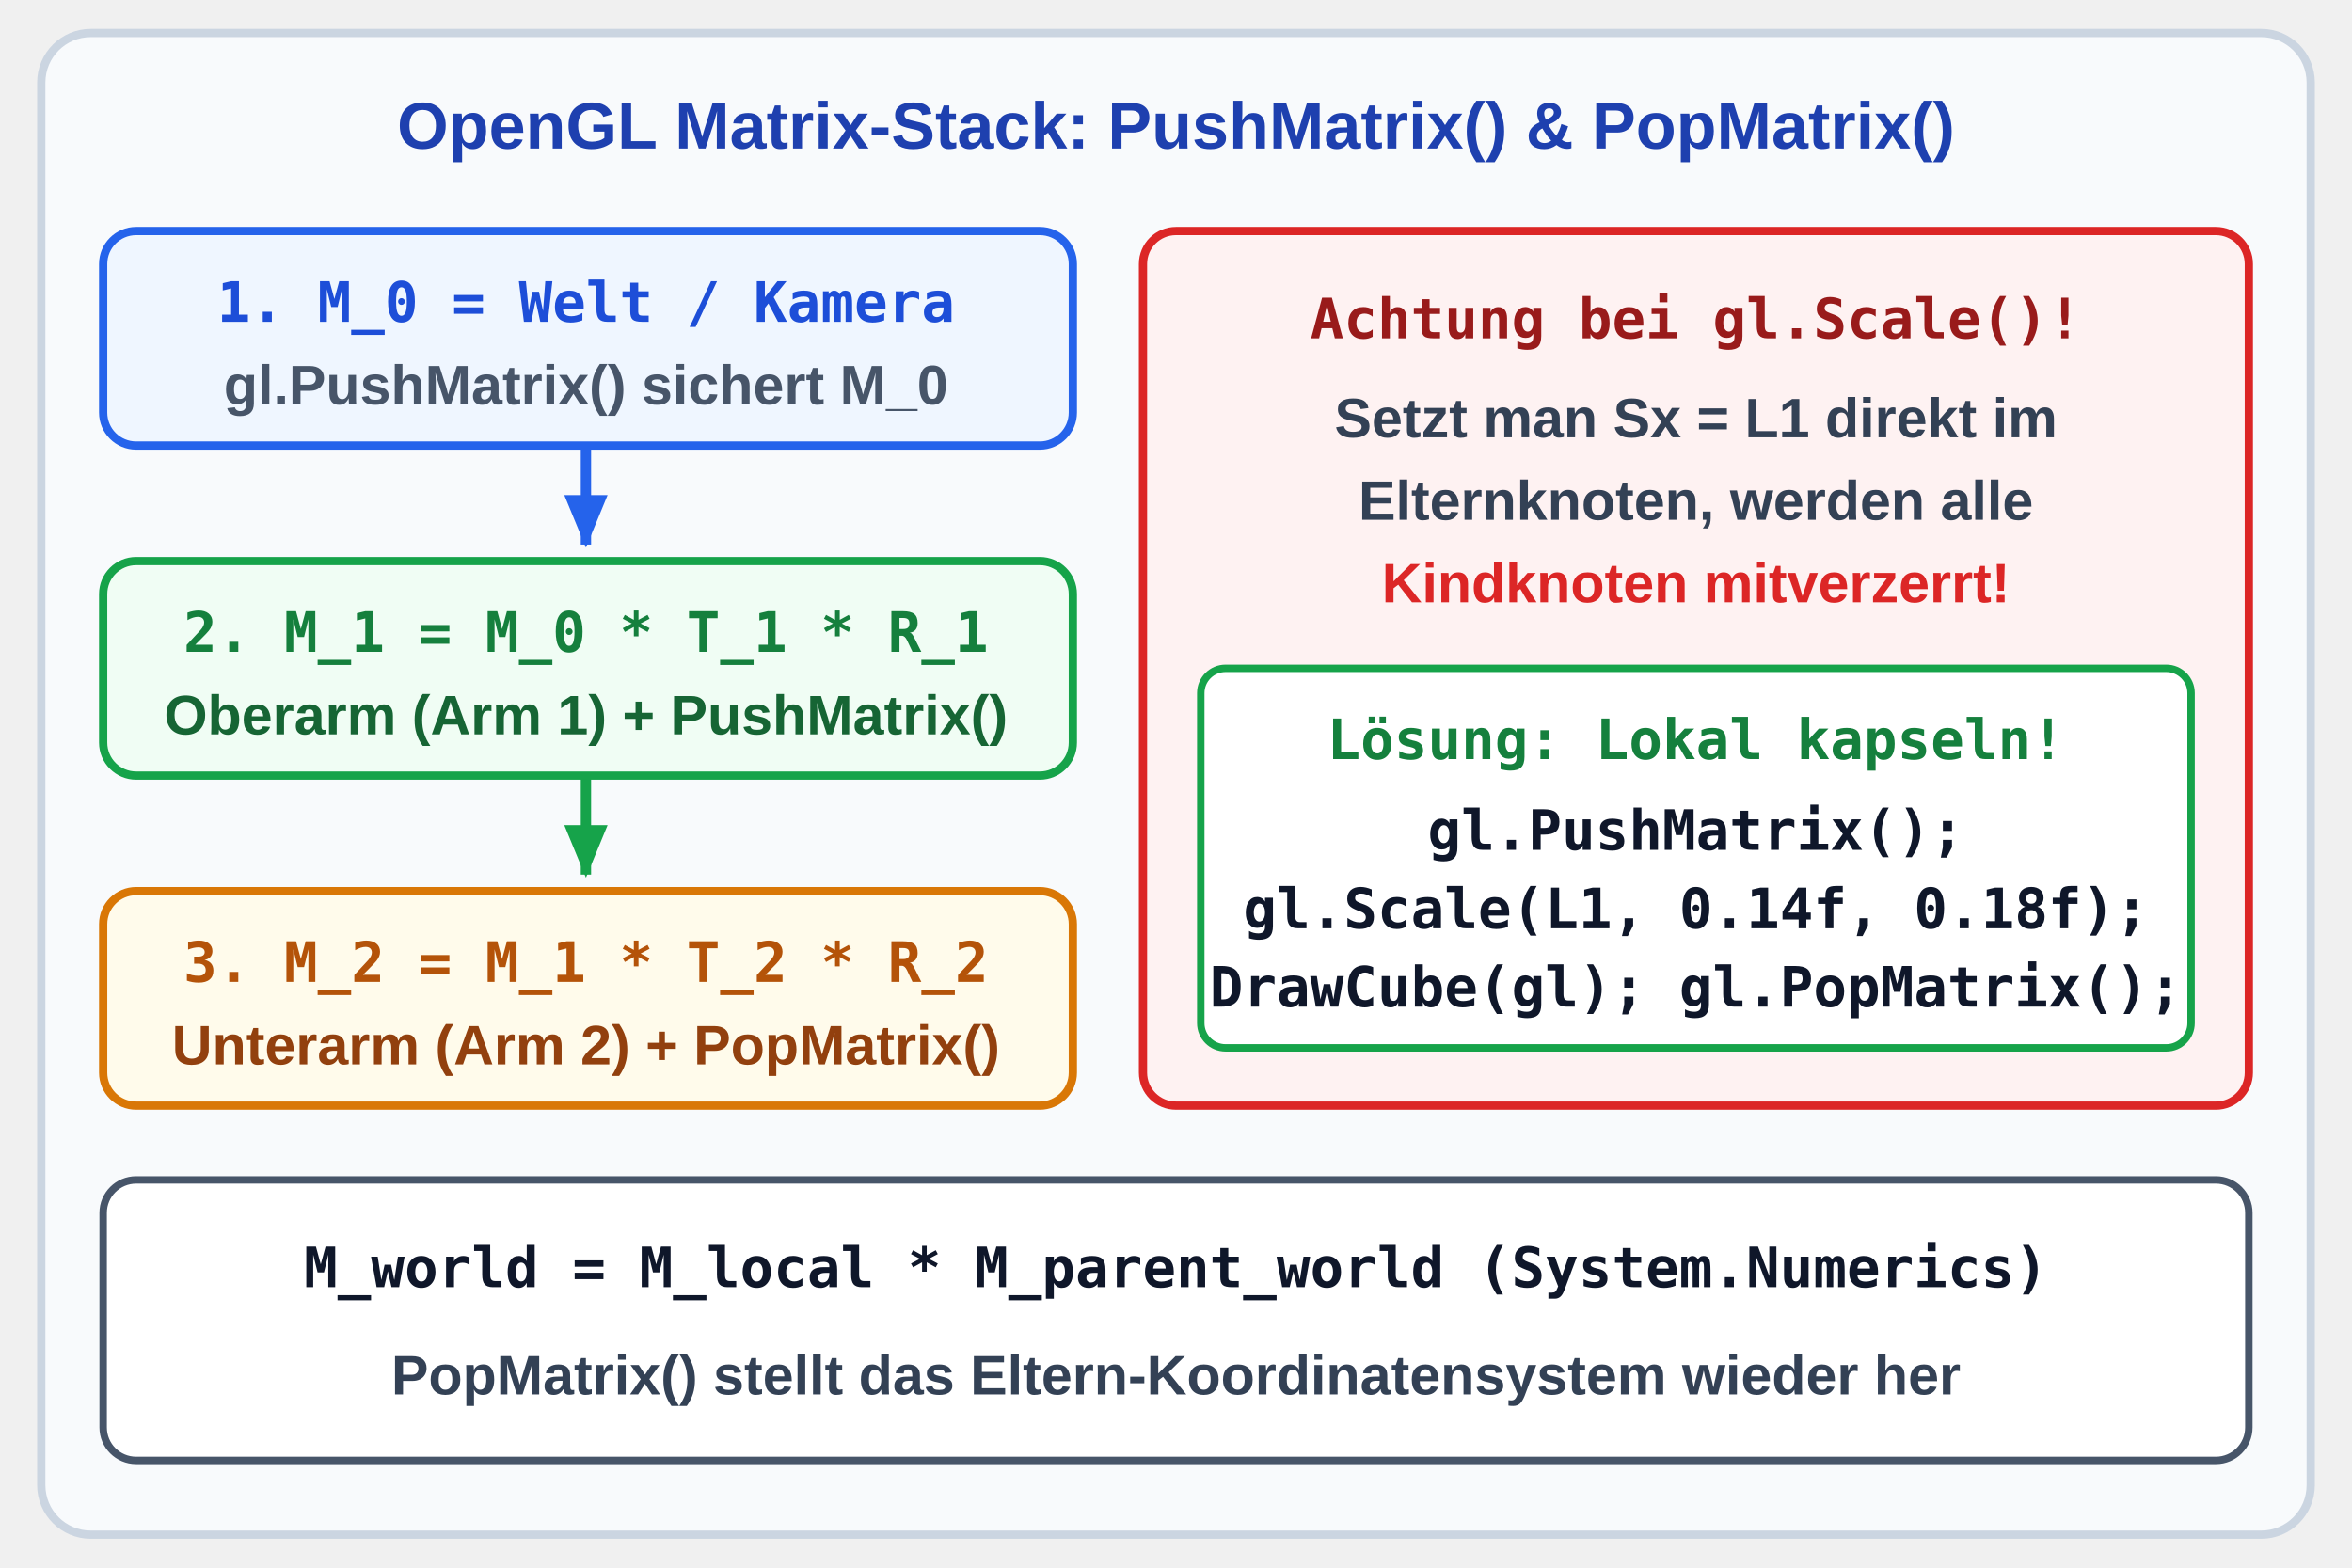
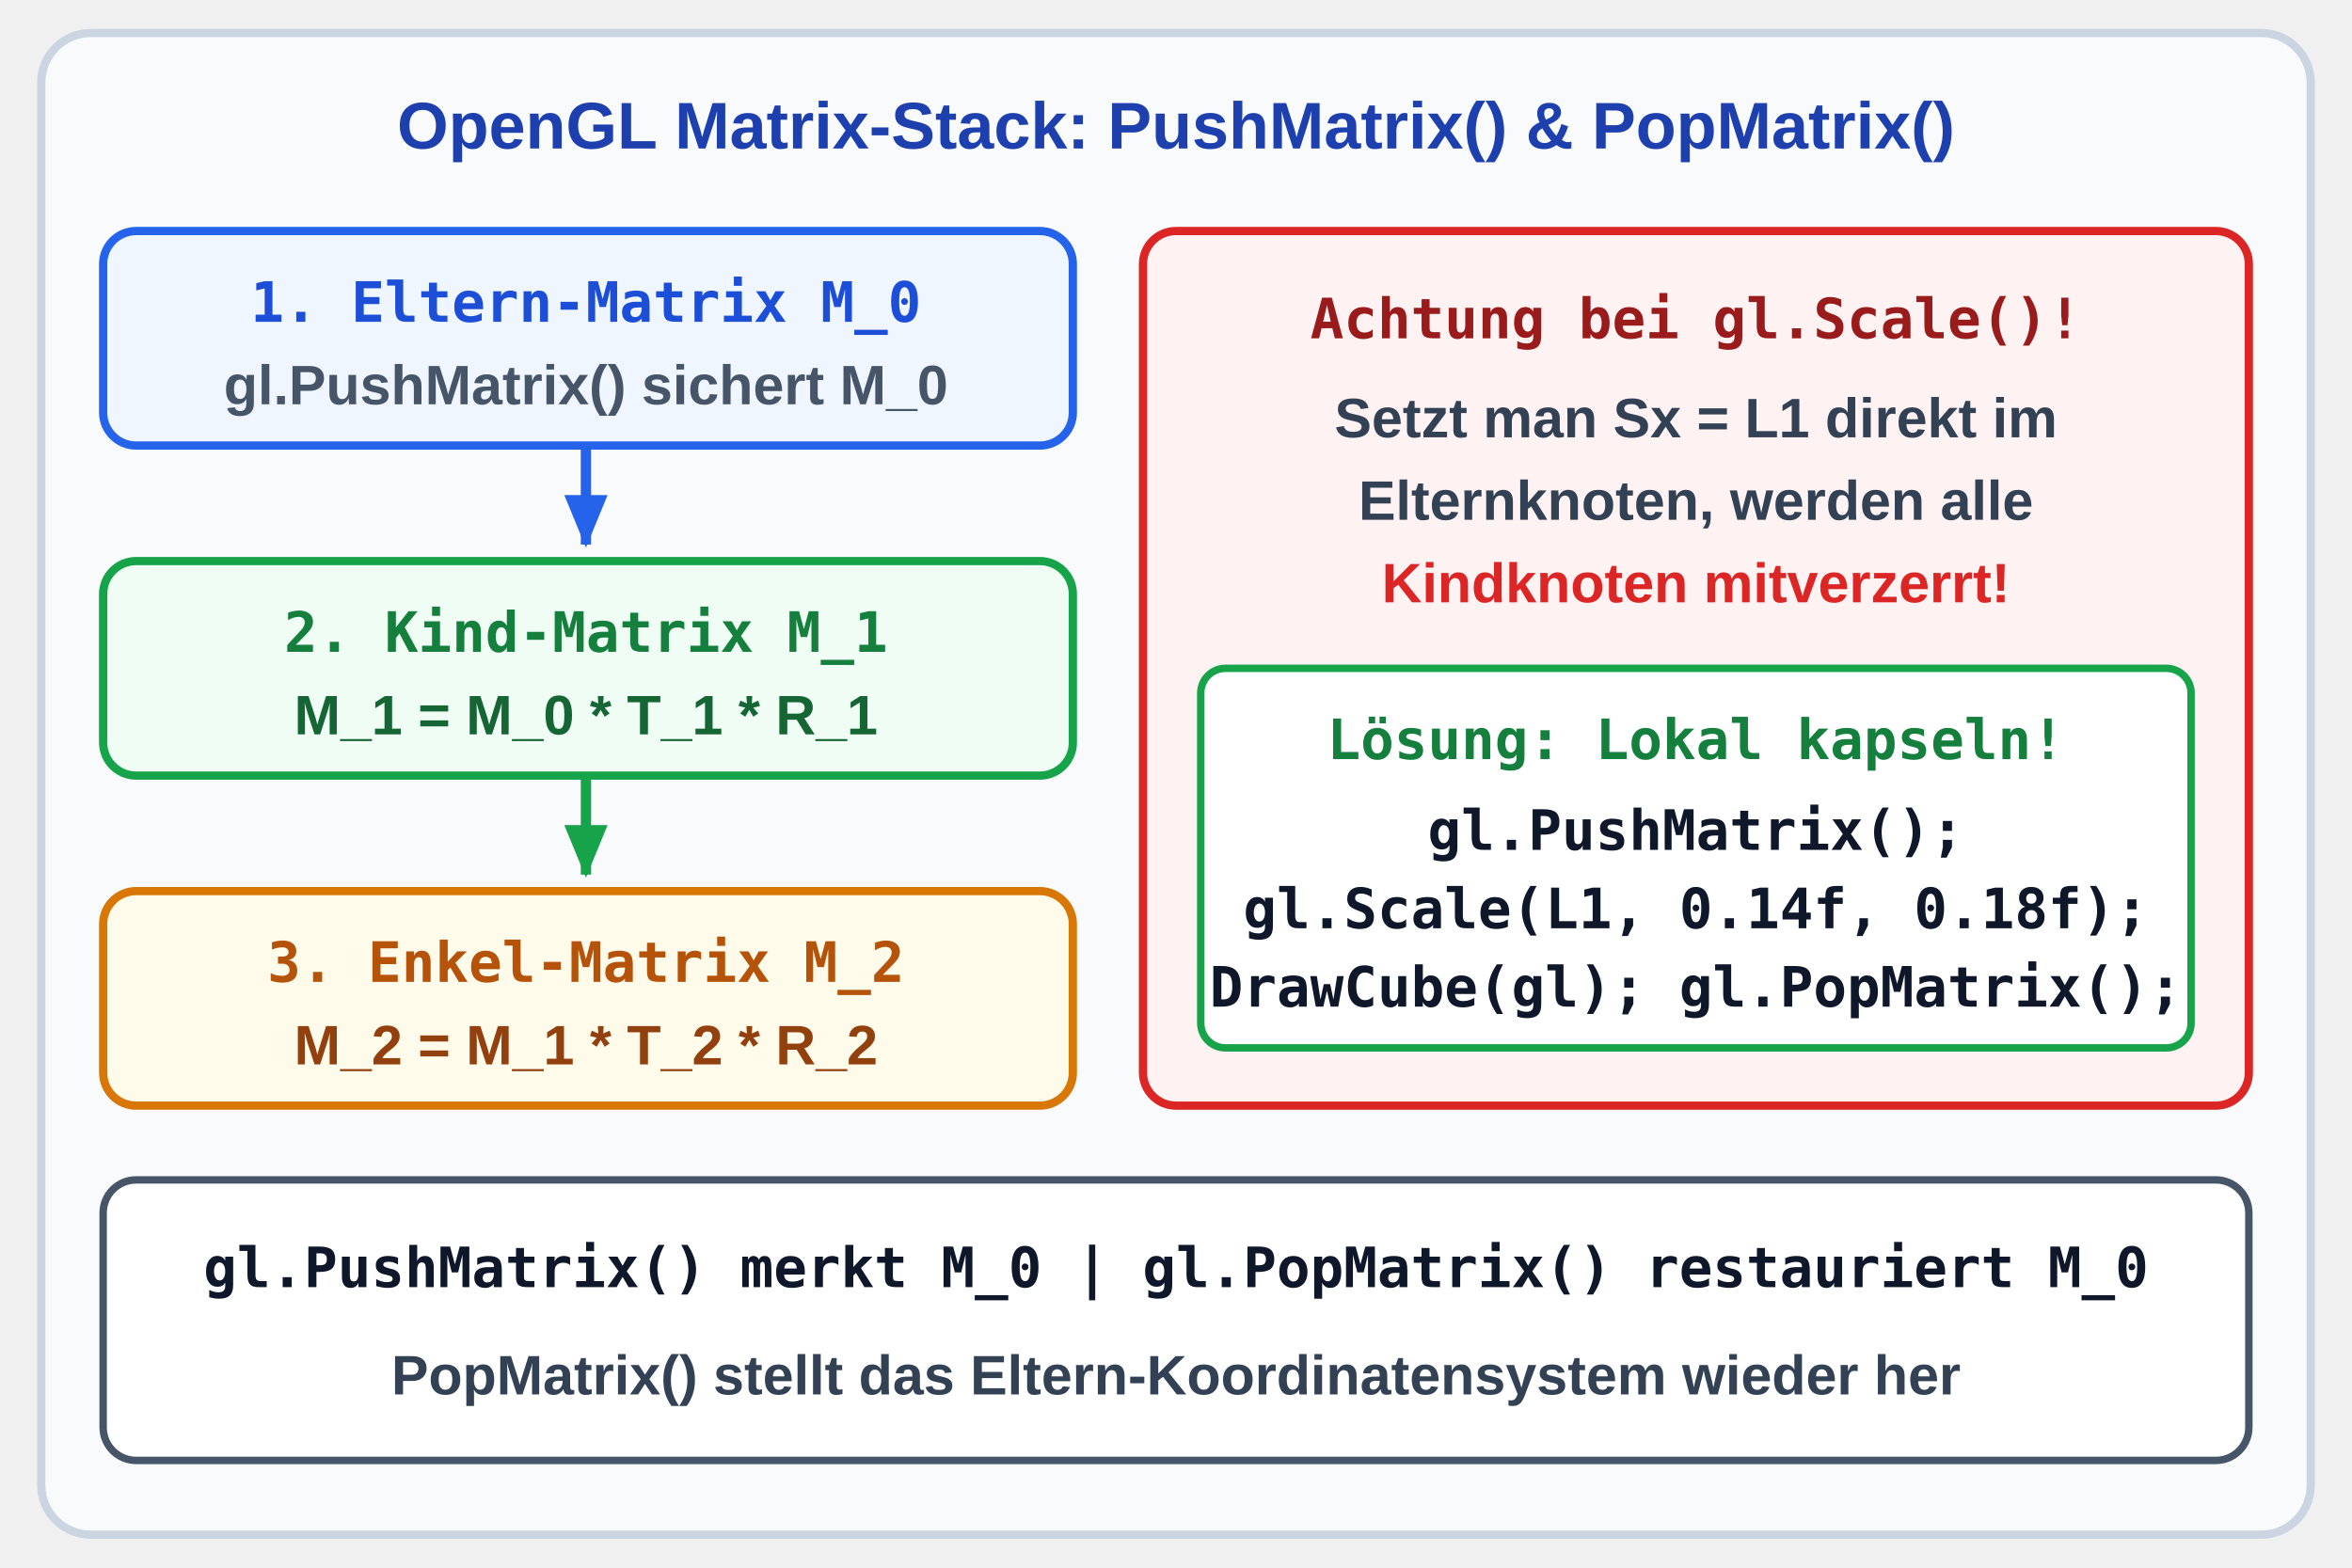
<svg xmlns="http://www.w3.org/2000/svg" viewBox="-45 0 570 380" width="570" height="380">
  <defs>
    <style>
      .hdr { font-family: 'Segoe UI', Arial, sans-serif; font-size: 16px; font-weight: bold; text-anchor: middle; }
      .sub { font-family: 'Segoe UI', Arial, sans-serif; font-size: 13.5px; font-weight: 600; text-anchor: middle; }
      .lbl { font-family: 'Segoe UI', Arial, sans-serif; font-size: 13.5px; font-weight: 600; }
      .code { font-family: 'Consolas', monospace; font-size: 13.5px; font-weight: bold; text-anchor: middle; }
      .code-l { font-family: 'Consolas', monospace; font-size: 13px; font-weight: bold; }
      .math { font-family: 'Consolas', monospace; font-size: 13.5px; font-weight: bold; text-anchor: middle; }
    </style>
    <marker id="arr-blue" viewBox="0 0 10 10" refX="8" refY="5" markerWidth="6" markerHeight="6" orient="auto">
      <path d="M 0 1.5 L 8.5 5 L 0 8.5 z" fill="#2563eb" />
    </marker>
    <marker id="arr-green" viewBox="0 0 10 10" refX="8" refY="5" markerWidth="6" markerHeight="6" orient="auto">
      <path d="M 0 1.5 L 8.5 5 L 0 8.5 z" fill="#16a34a" />
    </marker>
    <marker id="arr-amber" viewBox="0 0 10 10" refX="8" refY="5" markerWidth="6" markerHeight="6" orient="auto">
      <path d="M 0 1.5 L 8.5 5 L 0 8.5 z" fill="#d97706" />
    </marker>
    <marker id="arr-red" viewBox="0 0 10 10" refX="8" refY="5" markerWidth="6" markerHeight="6" orient="auto">
      <path d="M 0 1.5 L 8.5 5 L 0 8.5 z" fill="#dc2626" />
    </marker>
    <marker id="arr-slate" viewBox="0 0 10 10" refX="8" refY="5" markerWidth="6" markerHeight="6" orient="auto">
      <path d="M 0 1.5 L 8.5 5 L 0 8.5 z" fill="#475569" />
    </marker>
    <radialGradient id="grad-amb" cx="50%" cy="50%" r="50%">
      <stop offset="0%" stop-color="#3b82f6" />
      <stop offset="100%" stop-color="#2563eb" />
    </radialGradient>
    <radialGradient id="grad-diff" cx="35%" cy="30%" r="65%">
      <stop offset="0%" stop-color="#60a5fa" />
      <stop offset="65%" stop-color="#1d4ed8" />
      <stop offset="100%" stop-color="#0f172a" />
    </radialGradient>
    <radialGradient id="grad-spec" cx="35%" cy="30%" r="35%">
      <stop offset="0%" stop-color="#ffffff" />
      <stop offset="30%" stop-color="#93c5fd" />
      <stop offset="70%" stop-color="#1e293b" />
      <stop offset="100%" stop-color="#0f172a" />
    </radialGradient>
    <radialGradient id="grad-phong" cx="35%" cy="30%" r="65%">
      <stop offset="0%" stop-color="#ffffff" />
      <stop offset="18%" stop-color="#93c5fd" />
      <stop offset="55%" stop-color="#2563eb" />
      <stop offset="100%" stop-color="#1e3a8a" />
    </radialGradient>
  </defs>
  <rect x="-35" y="8" width="550" height="364" rx="12" fill="#f8fafc" stroke="#cbd5e1" stroke-width="2" />
  <text x="240" y="36" class="hdr" fill="#1e40af">OpenGL Matrix-Stack: PushMatrix() &amp; PopMatrix()</text>
  <rect x="-20" y="56" width="235" height="52" rx="8" fill="#eff6ff" stroke="#2563eb" stroke-width="2" />
-   <text x="97" y="78" class="code" fill="#1d4ed8">1. M_0 = Welt / Kamera</text>
+   <text x="97" y="78" class="code" fill="#1d4ed8">1. Eltern-Matrix M_0</text>
  <text x="97" y="98" class="sub" fill="#475569">gl.PushMatrix() sichert M_0</text>
  <line x1="97" y1="108" x2="97" y2="132" stroke="#2563eb" stroke-width="2.5" marker-end="url(#arr-blue)" />
  <rect x="-20" y="136" width="235" height="52" rx="8" fill="#f0fdf4" stroke="#16a34a" stroke-width="2" />
-   <text x="97" y="158" class="code" fill="#15803d">2. M_1 = M_0 * T_1 * R_1</text>
-   <text x="97" y="178" class="sub" fill="#166534">Oberarm (Arm 1) + PushMatrix()</text>
+   <text x="97" y="158" class="code" fill="#15803d">2. Kind-Matrix M_1</text>
+   <text x="97" y="178" class="sub" fill="#166534">M_1 = M_0 * T_1 * R_1</text>
  <line x1="97" y1="188" x2="97" y2="212" stroke="#16a34a" stroke-width="2.5" marker-end="url(#arr-green)" />
  <rect x="-20" y="216" width="235" height="52" rx="8" fill="#fffbeb" stroke="#d97706" stroke-width="2" />
-   <text x="97" y="238" class="code" fill="#b45309">3. M_2 = M_1 * T_2 * R_2</text>
-   <text x="97" y="258" class="sub" fill="#92400e">Unterarm (Arm 2) + PopMatrix()</text>
+   <text x="97" y="238" class="code" fill="#b45309">3. Enkel-Matrix M_2</text>
+   <text x="97" y="258" class="sub" fill="#92400e">M_2 = M_1 * T_2 * R_2</text>
  <rect x="232" y="56" width="268" height="212" rx="8" fill="#fef2f2" stroke="#dc2626" stroke-width="2" />
  <text x="366" y="82" class="code" fill="#991b1b">Achtung bei gl.Scale()!</text>
  <text x="366" y="106" class="sub" fill="#334155">Setzt man Sx = L1 direkt im</text>
  <text x="366" y="126" class="sub" fill="#334155">Elternknoten, werden alle</text>
  <text x="366" y="146" class="sub" fill="#dc2626">Kindknoten mitverzerrt!</text>
  <rect x="246" y="162" width="240" height="92" rx="6" fill="#ffffff" stroke="#16a34a" stroke-width="1.8" />
  <text x="366" y="184" class="code" fill="#15803d">Lösung: Lokal kapseln!</text>
  <text x="366" y="206" class="code" fill="#0f172a">gl.PushMatrix();</text>
  <text x="366" y="225" class="code" fill="#0f172a">gl.Scale(L1, 0.14f, 0.18f);</text>
  <text x="366" y="244" class="code" fill="#0f172a">DrawCube(gl); gl.PopMatrix();</text>
  <rect x="-20" y="286" width="520" height="68" rx="8" fill="#ffffff" stroke="#475569" stroke-width="1.8" />
-   <text x="240" y="312" class="code" fill="#0f172a">M_world = M_local * M_parent_world  (System.Numerics)</text>
+   <text x="240" y="312" class="code" fill="#0f172a">gl.PushMatrix() merkt M_0  |  gl.PopMatrix() restauriert M_0</text>
  <text x="240" y="338" class="sub" fill="#334155">PopMatrix() stellt das Eltern-Koordinatensystem wieder her</text>
</svg>
